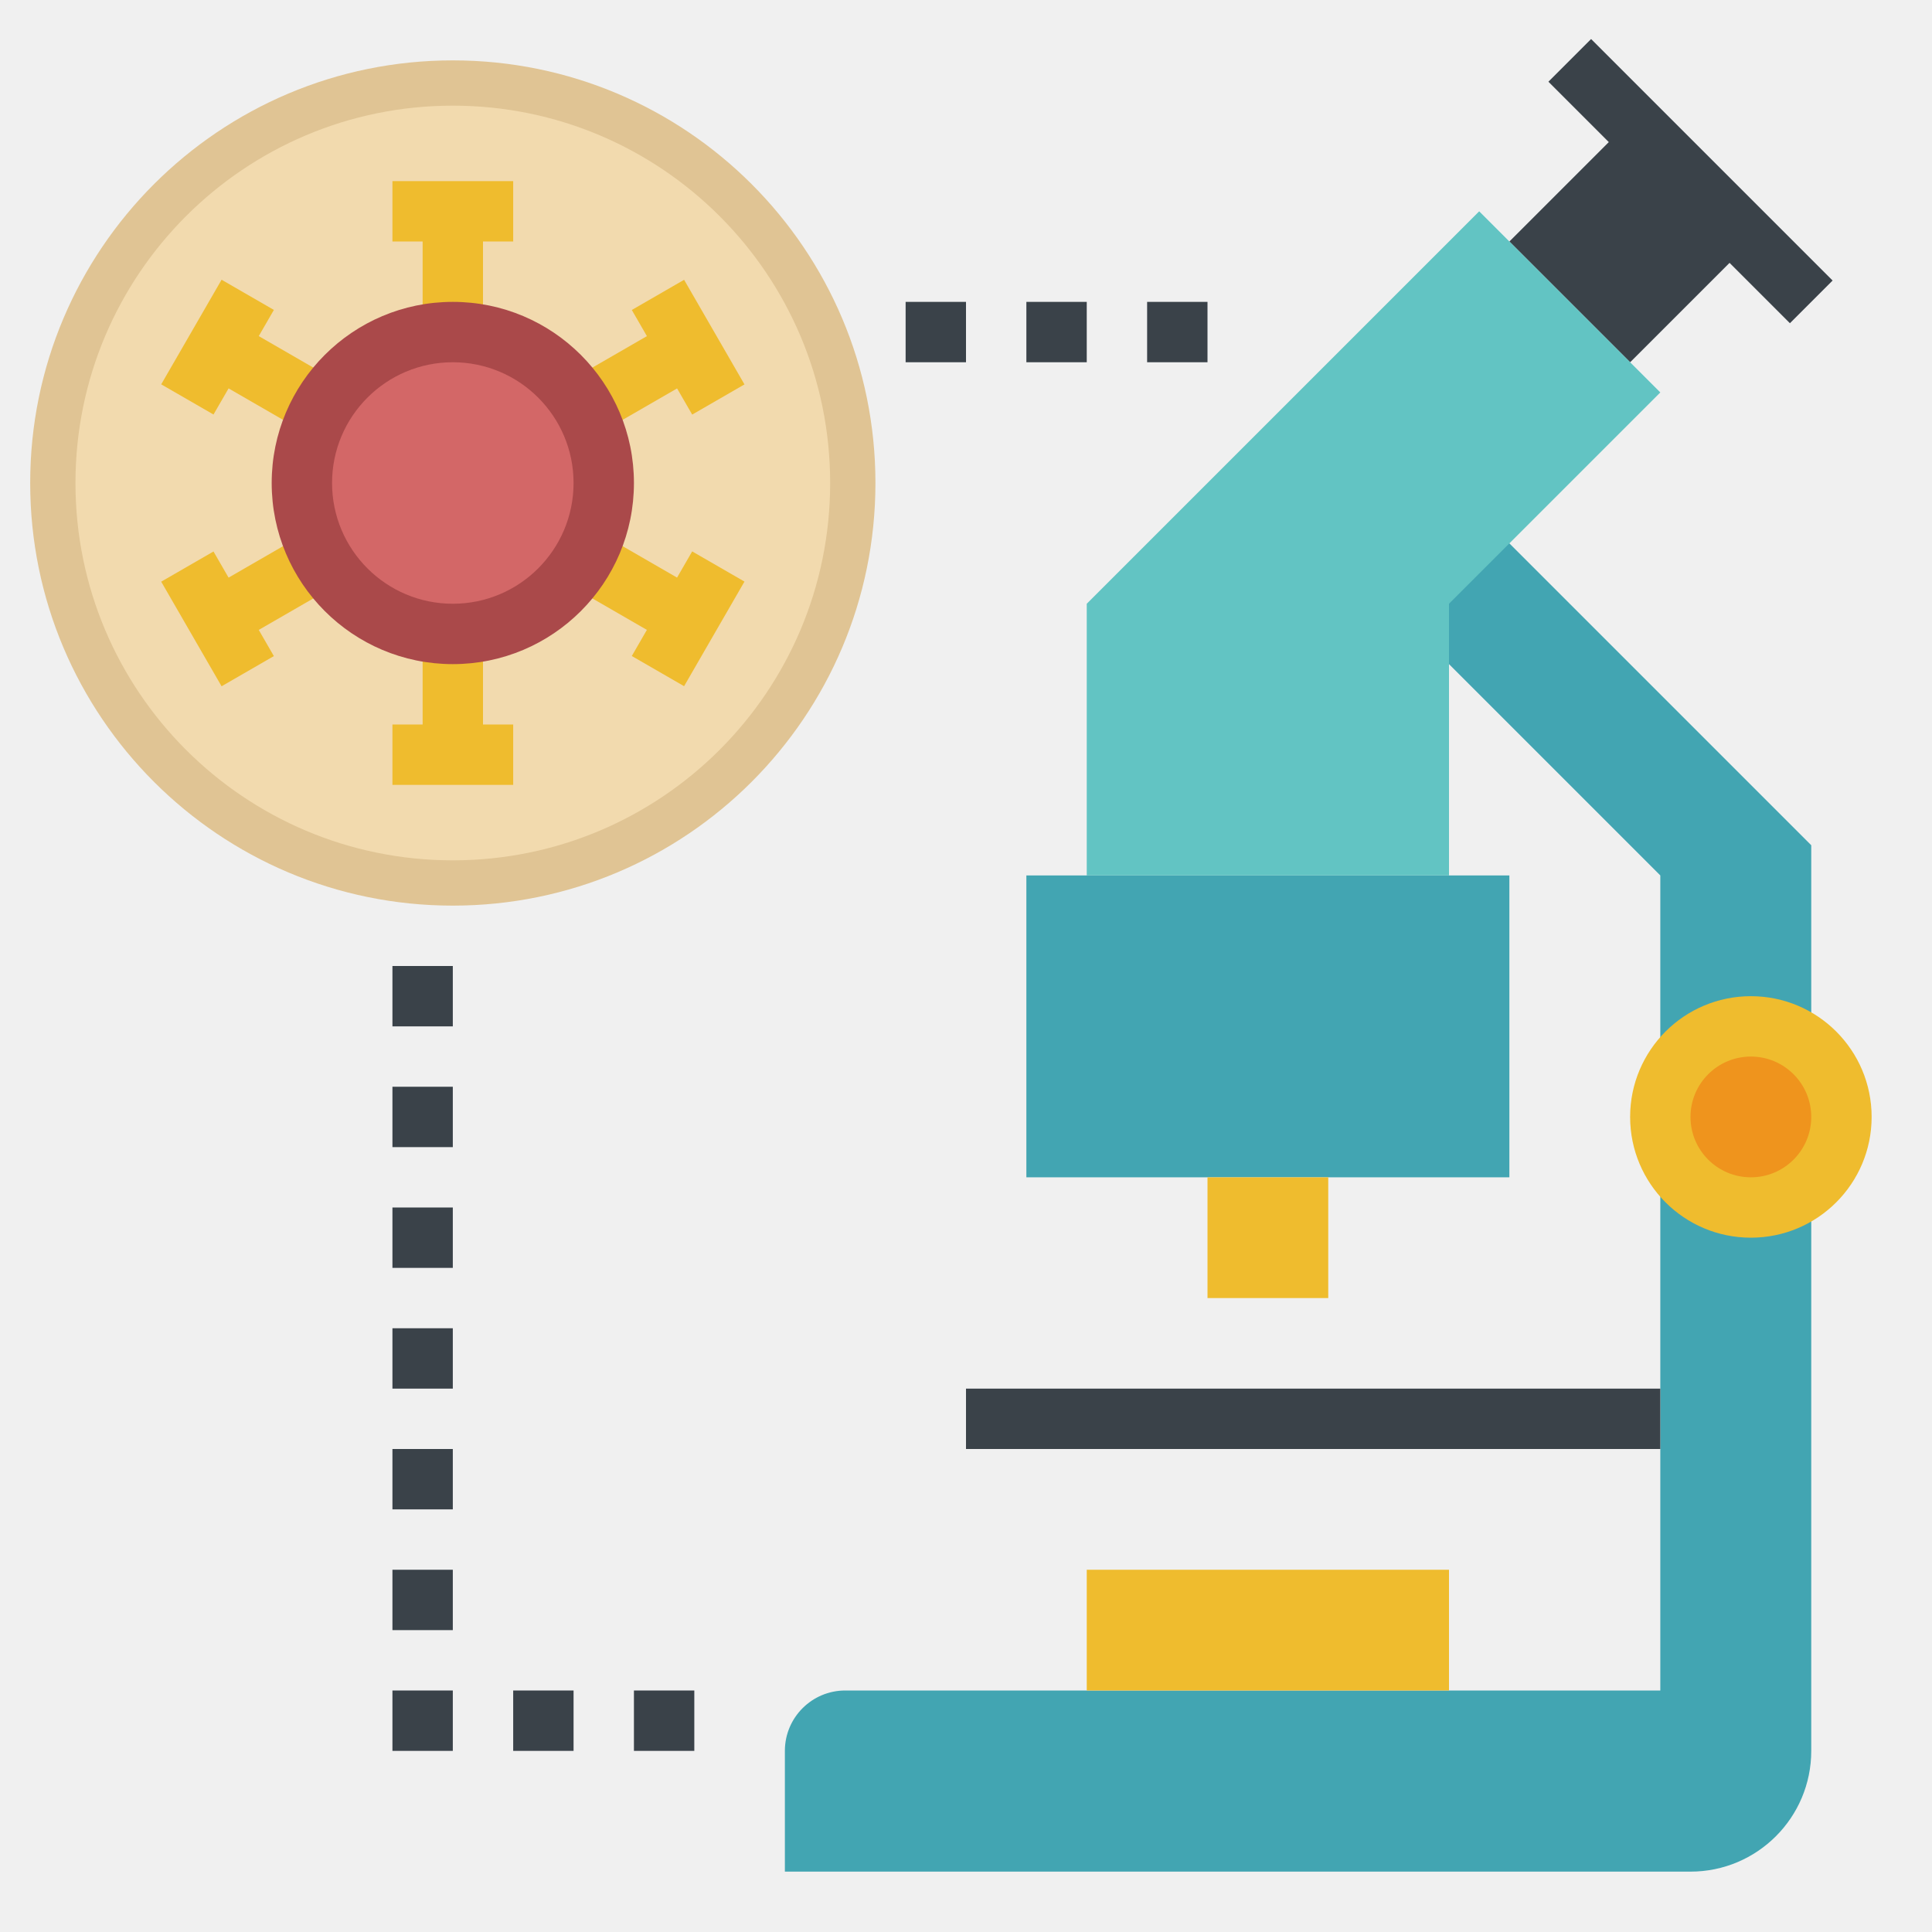
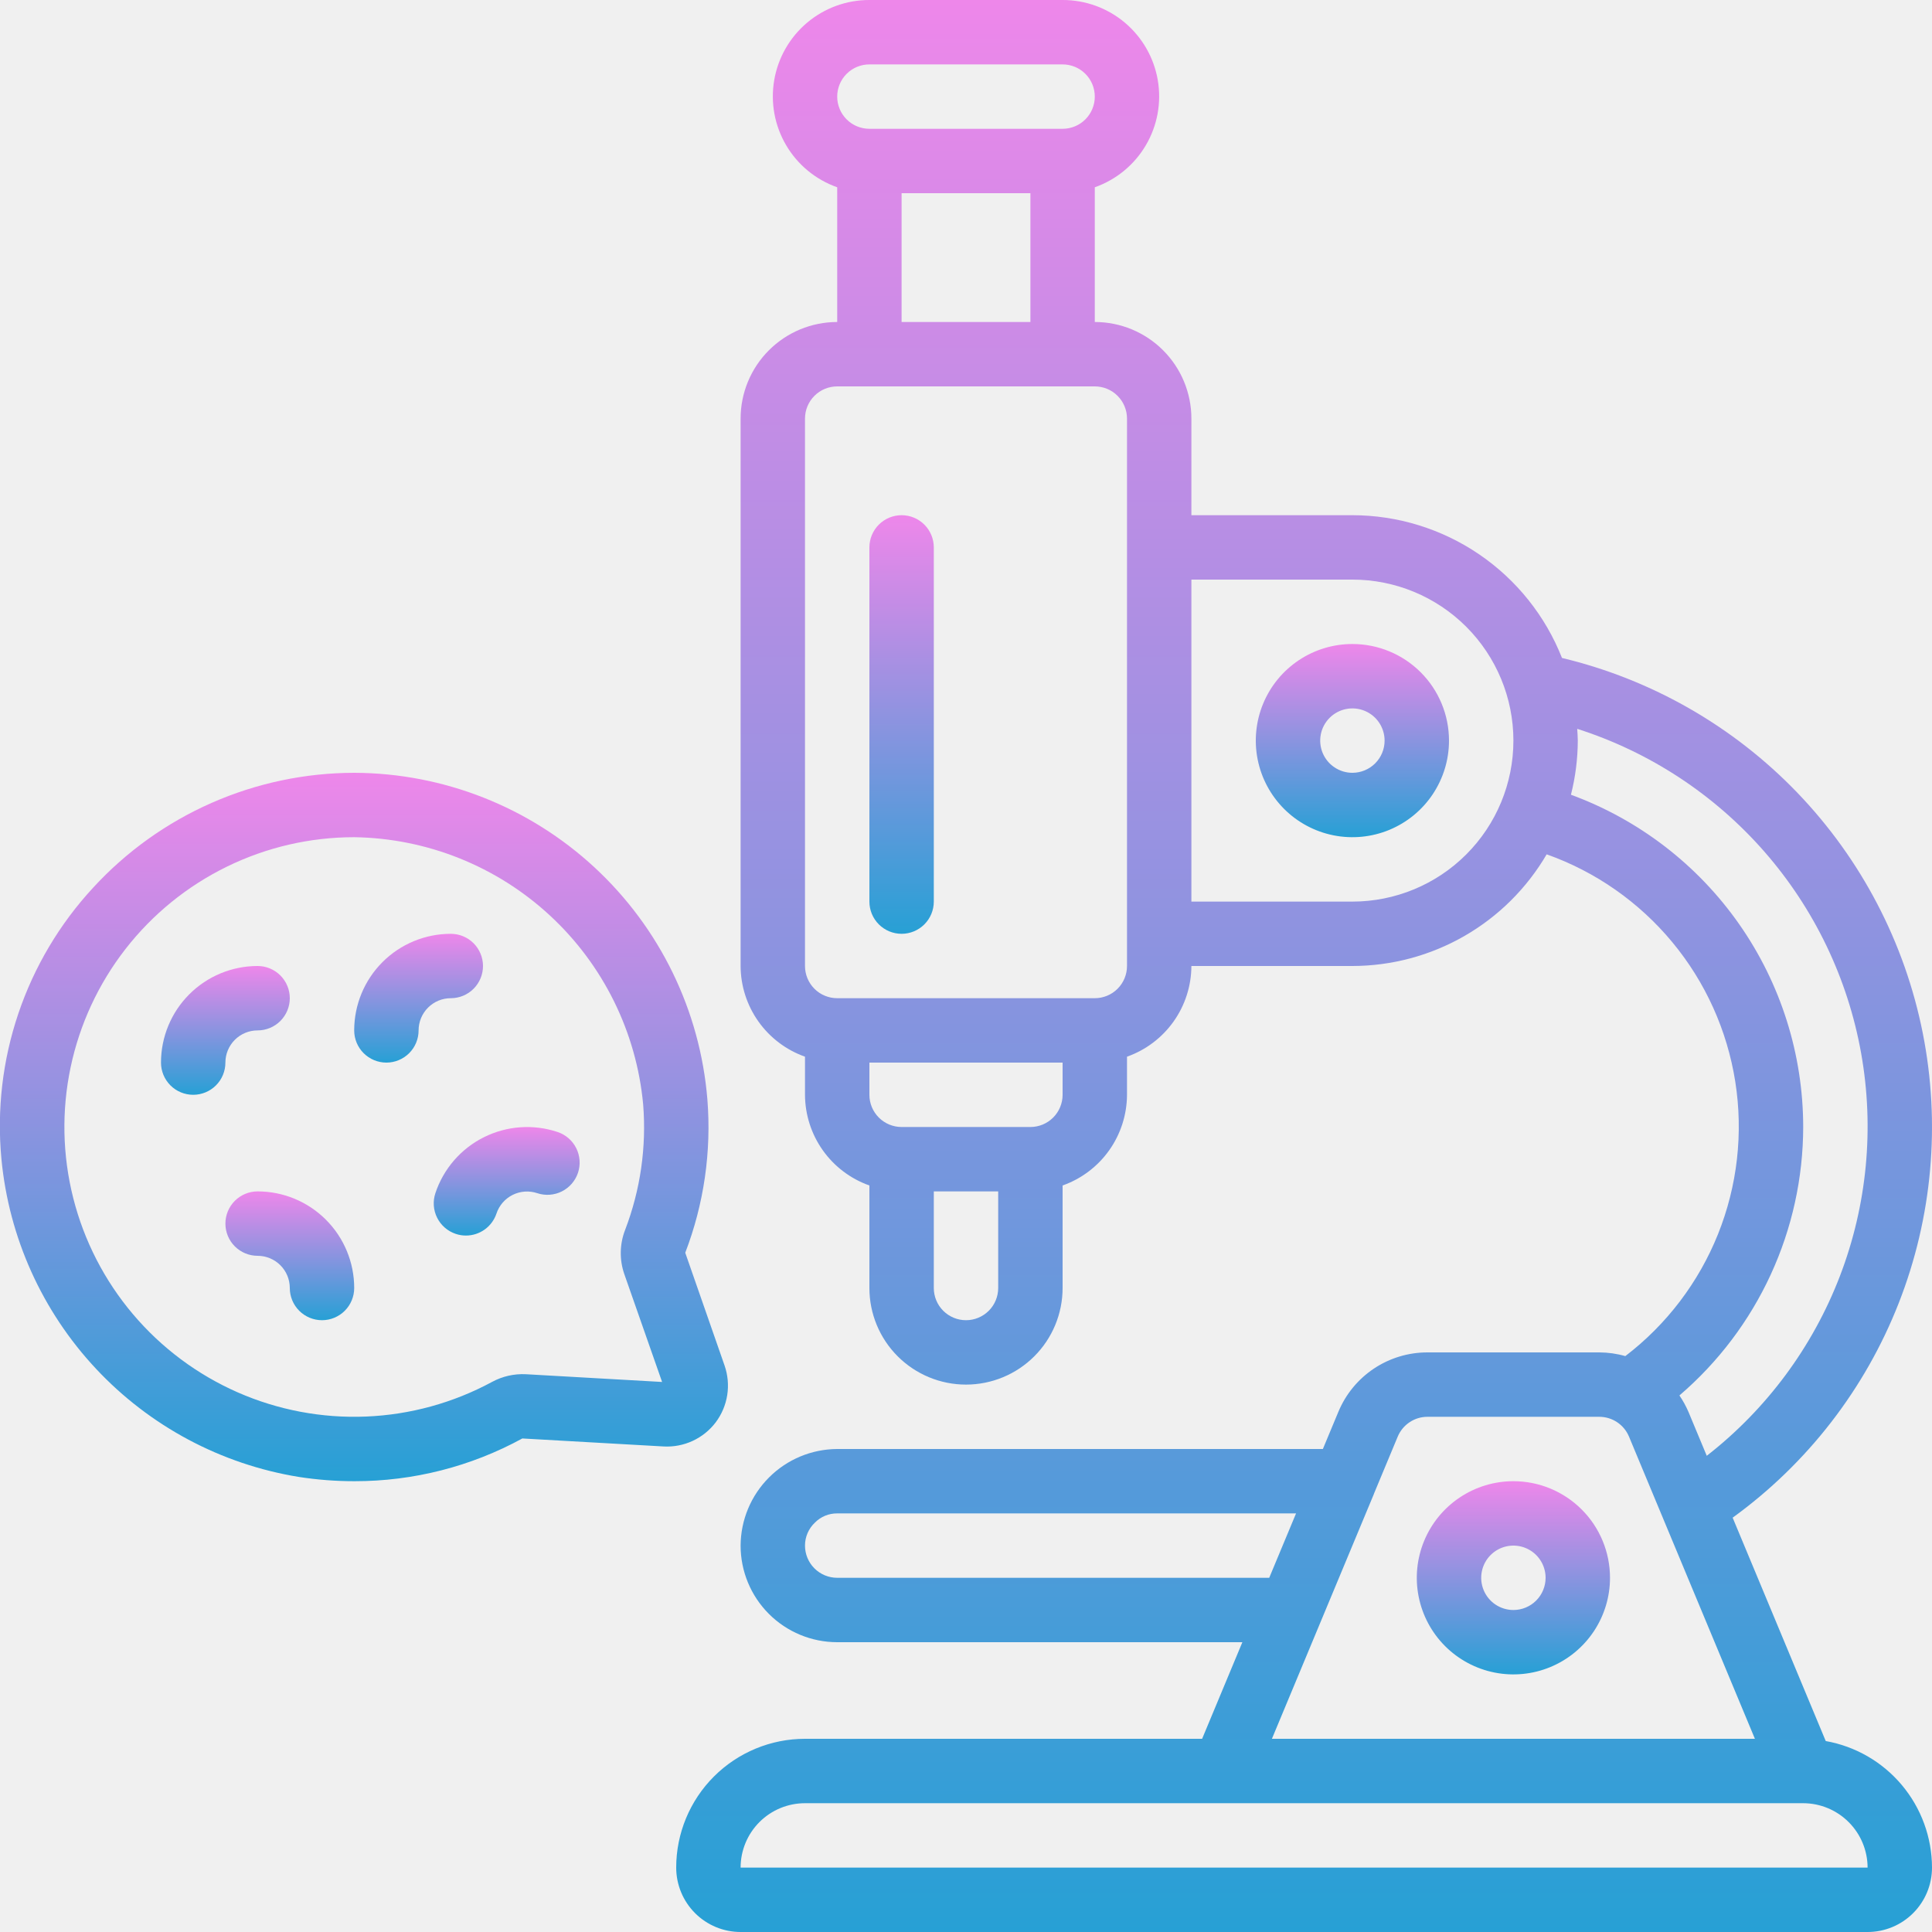
- <svg xmlns="http://www.w3.org/2000/svg" enable-background="new 0 0 64 64" viewBox="0 0 64 64">
-   <path d="m29 16c0 7.732-6.268 14-14 14s-14-6.268-14-14 6.268-14 14-14c7.733 0 14 6.268 14 14z" fill="#e0c494" />
-   <path d="m27.5 16c0 6.904-5.596 12.5-12.5 12.5-6.903 0-12.5-5.596-12.5-12.5s5.597-12.5 12.5-12.5c6.904 0 12.5 5.596 12.5 12.5z" fill="#f2daae" />
-   <g fill="#efbc2e">
-     <path d="m14 7h2v4h-2z" />
-     <path d="m13 6h4v2h-4z" />
-     <path d="m7.938 10.5h2v4h-2z" transform="matrix(.5 -.866 .866 .5 -6.3564 13.9901)" />
-     <path d="m5.206 10.5h4.001v2h-4.001z" transform="matrix(.4999 -.8661 .8661 .4999 -6.3562 11.9919)" />
-     <path d="m6.938 18.5h4v2h-4z" transform="matrix(.8661 -.4999 .4999 .8661 -8.5514 7.0799)" />
-     <path d="m6.206 18.5h2v4.001h-2z" transform="matrix(.8661 -.4999 .4999 .8661 -9.2833 6.348)" />
-     <path d="m14 21h2v4h-2z" />
-     <path d="m13 24h4v2h-4z" />
-     <path d="m20.063 17.5h2v4h-2z" transform="matrix(.5 -.866 .866 .5 -6.3563 27.9903)" />
-     <path d="m20.795 19.5h4.001v2h-4.001z" transform="matrix(.4999 -.8661 .8661 .4999 -6.3552 29.9937)" />
-     <path d="m19.063 11.5h4v2h-4z" transform="matrix(.8661 -.4999 .4999 .8661 -3.4281 12.2039)" />
-     <path d="m21.795 9.5h2v4.001h-2z" transform="matrix(.8661 -.4999 .4999 .8661 -2.6962 12.9358)" />
+ <svg xmlns="http://www.w3.org/2000/svg" width="170" height="170" viewBox="0 0 170 170" fill="none">
+   <g clip-path="url(#clip0)">
+     <path d="M160.65 153.198L152.459 133.543C159.032 128.78 164.102 122.232 167.067 114.675C170.032 107.118 170.768 98.87 169.188 90.907C167.607 82.945 163.776 75.603 158.15 69.751C152.523 63.9 145.337 59.785 137.442 57.894C135.981 54.193 133.441 51.017 130.153 48.777C126.864 46.537 122.979 45.337 119 45.333H104.833V36.833C104.833 34.579 103.938 32.417 102.344 30.823C100.75 29.229 98.588 28.333 96.333 28.333V16.479C98.222 15.813 99.815 14.501 100.829 12.774C101.843 11.047 102.213 9.017 101.874 7.043C101.534 5.069 100.507 3.28 98.975 1.99C97.442 0.701 95.503 -0.004 93.5 -2.12634e-08H76.5C74.497 -0.004 72.558 0.701 71.025 1.99C69.493 3.28 68.466 5.069 68.126 7.043C67.787 9.017 68.157 11.047 69.171 12.774C70.185 14.501 71.778 15.813 73.667 16.479V28.333C71.412 28.333 69.25 29.229 67.656 30.823C66.062 32.417 65.167 34.579 65.167 36.833V85C65.174 86.752 65.722 88.458 66.737 89.887C67.751 91.315 69.182 92.395 70.833 92.979V96.333C70.841 98.085 71.389 99.792 72.403 101.22C73.418 102.648 74.848 103.728 76.5 104.312V113.333C76.5 115.588 77.395 117.75 78.99 119.344C80.584 120.938 82.746 121.833 85 121.833C87.254 121.833 89.416 120.938 91.01 119.344C92.605 117.75 93.5 115.588 93.5 113.333V104.312C95.152 103.728 96.582 102.648 97.597 101.22C98.611 99.792 99.159 98.085 99.167 96.333V92.979C100.818 92.395 102.249 91.315 103.263 89.887C104.278 88.458 104.826 86.752 104.833 85H119C122.459 84.995 125.856 84.085 128.854 82.362C131.853 80.638 134.348 78.16 136.094 75.174C140.406 76.707 144.224 79.376 147.145 82.9C150.067 86.422 151.983 90.669 152.692 95.19C153.401 99.712 152.876 104.341 151.173 108.589C149.47 112.837 146.651 116.546 143.015 119.326C142.27 119.112 141.499 119.003 140.723 119H125.61C123.932 118.997 122.29 119.493 120.893 120.424C119.496 121.355 118.408 122.68 117.765 124.23L116.402 127.5H73.667C71.416 127.511 69.26 128.41 67.669 130.002C66.077 131.594 65.178 133.749 65.167 136C65.167 138.254 66.062 140.416 67.656 142.01C69.25 143.604 71.412 144.5 73.667 144.5H109.318L105.777 153H70.833C67.828 153 64.945 154.194 62.819 156.319C60.694 158.445 59.5 161.328 59.5 164.333C59.5 165.836 60.097 167.278 61.16 168.34C62.222 169.403 63.664 170 65.167 170H164.333C165.836 170 167.278 169.403 168.34 168.34C169.403 167.278 170 165.836 170 164.333C169.994 161.676 169.055 159.104 167.346 157.069C165.637 155.033 163.267 153.663 160.65 153.198ZM76.5 5.667H93.5C94.251 5.667 94.972 5.965 95.504 6.497C96.035 7.028 96.333 7.749 96.333 8.5C96.333 9.251 96.035 9.972 95.504 10.504C94.972 11.035 94.251 11.333 93.5 11.333H76.5C75.749 11.333 75.028 11.035 74.496 10.504C73.965 9.972 73.667 9.251 73.667 8.5C73.667 7.749 73.965 7.028 74.496 6.497C75.028 5.965 75.749 5.667 76.5 5.667ZM79.333 17H90.667V28.333H79.333V17ZM87.833 113.333C87.833 114.085 87.535 114.805 87.004 115.337C86.472 115.868 85.751 116.167 85 116.167C84.249 116.167 83.528 115.868 82.996 115.337C82.465 114.805 82.167 114.085 82.167 113.333V104.833H87.833V113.333ZM93.5 96.333C93.5 97.085 93.201 97.805 92.67 98.337C92.139 98.868 91.418 99.167 90.667 99.167H79.333C78.582 99.167 77.861 98.868 77.33 98.337C76.799 97.805 76.5 97.085 76.5 96.333V93.5H93.5V96.333ZM99.167 85C99.167 85.751 98.868 86.472 98.337 87.004C97.805 87.535 97.085 87.833 96.333 87.833H73.667C72.915 87.833 72.195 87.535 71.663 87.004C71.132 86.472 70.833 85.751 70.833 85V36.833C70.833 36.082 71.132 35.361 71.663 34.83C72.195 34.298 72.915 34 73.667 34H96.333C97.085 34 97.805 34.298 98.337 34.83C98.868 35.361 99.167 36.082 99.167 36.833V85ZM119 79.333H104.833V51H119C122.757 51 126.361 52.493 129.017 55.149C131.674 57.806 133.167 61.409 133.167 65.167C133.167 68.924 131.674 72.527 129.017 75.184C126.361 77.841 122.757 79.333 119 79.333V79.333ZM158.667 99.167C158.662 92.787 156.699 86.564 153.045 81.335C149.39 76.107 144.219 72.126 138.23 69.93C138.624 68.372 138.827 66.773 138.833 65.167C138.833 64.818 138.799 64.478 138.782 64.132C145.15 66.167 150.841 69.901 155.244 74.931C159.646 79.962 162.592 86.098 163.765 92.679C164.937 99.26 164.292 106.036 161.899 112.278C159.505 118.519 155.453 123.989 150.181 128.098L148.569 124.23C148.351 123.725 148.086 123.242 147.775 122.788C151.185 119.868 153.923 116.245 155.803 112.168C157.683 108.091 158.66 103.656 158.667 99.167V99.167ZM73.667 138.833C72.915 138.833 72.195 138.535 71.663 138.003C71.132 137.472 70.833 136.751 70.833 136C70.833 135.622 70.909 135.247 71.059 134.9C71.209 134.552 71.428 134.239 71.703 133.98C71.959 133.719 72.265 133.513 72.602 133.373C72.939 133.234 73.302 133.163 73.667 133.167H114.042L111.681 138.833H73.667ZM120.898 131.444V131.43L122.989 126.409C123.205 125.892 123.569 125.451 124.036 125.141C124.502 124.83 125.05 124.665 125.61 124.667H140.723C141.282 124.667 141.829 124.832 142.294 125.142C142.76 125.452 143.123 125.893 143.338 126.409L154.417 153H111.917L120.898 131.444ZM65.167 164.333C65.167 162.83 65.764 161.389 66.826 160.326C67.889 159.264 69.33 158.667 70.833 158.667H158.667C160.168 158.67 161.608 159.269 162.669 160.331C163.731 161.392 164.33 162.832 164.333 164.333H65.167Z" fill="url(#paint0_linear)" />
+     <path d="M119 56.667C117.319 56.667 115.675 57.165 114.278 58.099C112.88 59.033 111.79 60.361 111.147 61.914C110.504 63.467 110.335 65.176 110.663 66.825C110.991 68.474 111.801 69.988 112.99 71.177C114.178 72.366 115.693 73.175 117.342 73.503C118.991 73.831 120.7 73.663 122.253 73.02C123.806 72.376 125.134 71.287 126.067 69.889C127.001 68.491 127.5 66.848 127.5 65.167C127.5 62.912 126.604 60.75 125.01 59.156C123.416 57.562 121.254 56.667 119 56.667ZM119 68C118.44 68 117.892 67.834 117.426 67.522C116.96 67.211 116.597 66.769 116.382 66.251C116.168 65.733 116.112 65.163 116.221 64.614C116.33 64.064 116.6 63.559 116.997 63.163C117.393 62.767 117.898 62.497 118.447 62.388C118.997 62.279 119.567 62.335 120.084 62.549C120.602 62.764 121.045 63.127 121.356 63.593C121.667 64.058 121.833 64.606 121.833 65.167C121.833 65.918 121.535 66.639 121.003 67.17C120.472 67.701 119.751 68 119 68Z" fill="url(#paint1_linear)" />
+     <path d="M133.167 130.333C131.485 130.333 129.842 130.832 128.444 131.766C127.046 132.7 125.957 134.027 125.314 135.581C124.67 137.134 124.502 138.843 124.83 140.492C125.158 142.14 125.967 143.655 127.156 144.844C128.345 146.032 129.859 146.842 131.508 147.17C133.157 147.498 134.866 147.33 136.419 146.686C137.972 146.043 139.3 144.953 140.234 143.556C141.168 142.158 141.667 140.514 141.667 138.833C141.667 136.579 140.771 134.417 139.177 132.823C137.583 131.229 135.421 130.333 133.167 130.333V130.333ZM133.167 141.667C132.606 141.667 132.058 141.5 131.592 141.189C131.126 140.878 130.763 140.435 130.549 139.918C130.334 139.4 130.278 138.83 130.388 138.281C130.497 137.731 130.767 137.226 131.163 136.83C131.559 136.434 132.064 136.164 132.614 136.054C133.163 135.945 133.733 136.001 134.251 136.216C134.768 136.43 135.211 136.793 135.522 137.259C135.834 137.725 136 138.273 136 138.833C136 139.585 135.701 140.305 135.17 140.837C134.639 141.368 133.918 141.667 133.167 141.667Z" fill="url(#paint2_linear)" />
+     <path d="M62.977 125.154C63.507 124.447 63.855 123.621 63.991 122.748C64.126 121.875 64.044 120.982 63.753 120.147L60.296 110.231C61.945 105.933 62.61 101.321 62.243 96.733C61.604 88.926 58.061 81.643 52.312 76.323C46.563 71.003 39.028 68.033 31.195 68H31.167C26.846 68.006 22.572 68.908 18.617 70.649C14.662 72.39 11.111 74.932 8.189 78.115C5.244 81.302 3.003 85.074 1.614 89.185C0.225 93.296 -0.283 97.654 0.125 101.974C0.779 108.877 3.703 115.367 8.439 120.431C13.175 125.495 19.456 128.845 26.299 129.959C27.916 130.208 29.55 130.334 31.187 130.333C36.35 130.341 41.431 129.048 45.962 126.573L58.384 127.276C59.265 127.326 60.144 127.158 60.945 126.788C61.746 126.418 62.444 125.857 62.977 125.154ZM46.288 120.921C45.247 120.867 44.21 121.101 43.294 121.598C39.879 123.444 36.089 124.486 32.211 124.645C28.332 124.804 24.469 124.076 20.915 122.516C17.361 120.955 14.211 118.605 11.703 115.642C9.195 112.68 7.397 109.184 6.445 105.421C5.493 101.658 5.412 97.728 6.21 93.929C7.007 90.131 8.661 86.564 11.045 83.502C13.429 80.439 16.481 77.961 19.968 76.257C23.455 74.552 27.285 73.666 31.167 73.667H31.189C37.578 73.765 43.705 76.22 48.394 80.561C53.083 84.901 56.003 90.821 56.593 97.183C56.894 100.933 56.352 104.703 55.007 108.216C54.521 109.464 54.495 110.844 54.933 112.109L58.259 121.601L46.288 120.921Z" fill="url(#paint3_linear)" />
+     <path d="M79.333 45.333C78.582 45.333 77.861 45.632 77.33 46.163C76.799 46.695 76.5 47.415 76.5 48.167V79.333C76.5 80.085 76.799 80.805 77.33 81.337C77.861 81.868 78.582 82.167 79.333 82.167C80.085 82.167 80.805 81.868 81.337 81.337C81.868 80.805 82.167 80.085 82.167 79.333V48.167C82.167 47.415 81.868 46.695 81.337 46.163C80.805 45.632 80.085 45.333 79.333 45.333Z" fill="url(#paint4_linear)" />
+     <path d="M22.666 90.667C23.418 90.667 24.139 90.368 24.67 89.837C25.201 89.305 25.5 88.585 25.5 87.833C25.5 87.082 25.201 86.361 24.67 85.83C24.139 85.299 23.418 85 22.666 85C20.412 85 18.25 85.895 16.656 87.49C15.062 89.084 14.166 91.246 14.166 93.5C14.166 94.251 14.465 94.972 14.996 95.504C15.528 96.035 16.248 96.333 17 96.333C17.751 96.333 18.472 96.035 19.003 95.504C19.535 94.972 19.833 94.251 19.833 93.5C19.833 92.749 20.132 92.028 20.663 91.496C21.194 90.965 21.915 90.667 22.666 90.667V90.667Z" fill="url(#paint5_linear)" />
+     <path d="M42.5 85C42.5 84.249 42.201 83.528 41.67 82.996C41.139 82.465 40.418 82.167 39.666 82.167C37.412 82.167 35.25 83.062 33.656 84.656C32.062 86.25 31.166 88.412 31.166 90.667C31.166 91.418 31.465 92.139 31.996 92.67C32.528 93.201 33.248 93.5 34 93.5C34.751 93.5 35.472 93.201 36.003 92.67C36.535 92.139 36.833 91.418 36.833 90.667C36.833 89.915 37.132 89.195 37.663 88.663C38.194 88.132 38.915 87.833 39.666 87.833C40.418 87.833 41.139 87.535 41.67 87.004C42.201 86.472 42.5 85.751 42.5 85Z" fill="url(#paint6_linear)" />
+     <path d="M22.667 104.833C21.915 104.833 21.195 105.132 20.663 105.663C20.132 106.195 19.834 106.915 19.834 107.667C19.834 108.418 20.132 109.139 20.663 109.67C21.195 110.201 21.915 110.5 22.667 110.5C23.418 110.5 24.139 110.799 24.67 111.33C25.202 111.861 25.5 112.582 25.5 113.333C25.5 114.085 25.799 114.805 26.33 115.337C26.861 115.868 27.582 116.167 28.334 116.167C29.085 116.167 29.806 115.868 30.337 115.337C30.868 114.805 31.167 114.085 31.167 113.333C31.167 111.079 30.271 108.917 28.677 107.323C27.083 105.729 24.921 104.833 22.667 104.833Z" fill="url(#paint7_linear)" />
+     <path d="M49.062 99.606C48.003 99.253 46.884 99.112 45.77 99.192C44.656 99.271 43.569 99.57 42.571 100.07C41.572 100.569 40.682 101.261 39.951 102.105C39.22 102.95 38.662 103.929 38.31 104.989C38.073 105.702 38.128 106.479 38.464 107.15C38.8 107.822 39.388 108.333 40.1 108.571C40.39 108.669 40.693 108.719 40.999 108.718C41.593 108.718 42.172 108.531 42.654 108.183C43.136 107.836 43.496 107.346 43.685 106.783C43.802 106.429 43.988 106.102 44.232 105.821C44.476 105.539 44.773 105.309 45.106 105.142C45.439 104.976 45.802 104.876 46.174 104.85C46.545 104.824 46.918 104.871 47.272 104.989C47.986 105.227 48.764 105.171 49.437 104.834C50.11 104.497 50.621 103.907 50.859 103.193C51.096 102.479 51.04 101.7 50.703 101.027C50.367 100.355 49.776 99.843 49.062 99.606V99.606Z" fill="url(#paint8_linear)" />
  </g>
-   <path d="m21 16c0 3.313-2.687 6-6 6s-6-2.687-6-6 2.687-6 6-6 6 2.687 6 6z" fill="#aa494a" />
-   <path d="m19 16c0 2.208-1.791 4-4 4-2.208 0-4-1.791-4-4 0-2.208 1.791-4 4-4s4 1.792 4 4z" fill="#d36767" />
-   <path d="m51.172 5.172h5.657v5.657h-5.657z" fill="#3a4249" transform="matrix(.7071 -.7071 .7071 .7071 10.1595 40.5272)" />
-   <path d="m55.001.343h2v11.314h-2z" fill="#3a4249" transform="matrix(.7071 -.7071 .7071 .7071 12.1595 41.3557)" />
-   <path d="m49 17 11 11v30c0 2.209-1.791 4-4 4h-30v-4c0-1.104.896-2 2-2h27v-27l-9-9z" fill="#42a5b2" />
-   <path d="m34 29h16v10h-16z" fill="#42a5b2" />
-   <path d="m36 29v-9l13-13 6 6-7 7v9z" fill="#62c4c3" />
-   <path d="m40 39h4v4h-4z" fill="#efbc2e" />
-   <path d="m32 46h23v2h-23z" fill="#3a4249" />
-   <path d="m36 52h12v4h-12z" fill="#efbc2e" />
-   <path d="m62 37c0 2.209-1.791 4-4 4s-4-1.791-4-4 1.791-4 4-4 4 1.791 4 4z" fill="#efbc2e" />
-   <path d="m60 37c0 1.104-.895 2-2 2-1.104 0-2-.895-2-2 0-1.104.895-2 2-2s2 .896 2 2z" fill="#ef941d" />
-   <path d="m13 32h2v2h-2z" fill="#3a4249" />
-   <path d="m13 36h2v2h-2z" fill="#3a4249" />
-   <path d="m13 40h2v2h-2z" fill="#3a4249" />
-   <path d="m13 44h2v2h-2z" fill="#3a4249" />
-   <path d="m13 48h2v2h-2z" fill="#3a4249" />
-   <path d="m13 52h2v2h-2z" fill="#3a4249" />
-   <path d="m13 56h2v2h-2z" fill="#3a4249" />
-   <path d="m17 56h2v2h-2z" fill="#3a4249" />
-   <path d="m21 56h2v2h-2z" fill="#3a4249" />
-   <path d="m30 10h2v2h-2z" fill="#3a4249" />
-   <path d="m34 10h2v2h-2z" fill="#3a4249" />
-   <path d="m38 10h2v2h-2z" fill="#3a4249" />
+   <defs>
+     <linearGradient id="paint0_linear" x1="114.75" y1="-1.52588e-05" x2="114.75" y2="170" gradientUnits="userSpaceOnUse">
+       <stop stop-color="#EE87EA" />
+       <stop offset="1" stop-color="#27A0D5" />
+     </linearGradient>
+     <linearGradient id="paint1_linear" x1="119" y1="56.667" x2="119" y2="73.667" gradientUnits="userSpaceOnUse">
+       <stop stop-color="#EE87EA" />
+       <stop offset="1" stop-color="#27A0D5" />
+     </linearGradient>
+     <linearGradient id="paint2_linear" x1="133.167" y1="130.333" x2="133.167" y2="147.333" gradientUnits="userSpaceOnUse">
+       <stop stop-color="#EE87EA" />
+       <stop offset="1" stop-color="#27A0D5" />
+     </linearGradient>
+     <linearGradient id="paint3_linear" x1="32.021" y1="68" x2="32.021" y2="130.333" gradientUnits="userSpaceOnUse">
+       <stop stop-color="#EE87EA" />
+       <stop offset="1" stop-color="#27A0D5" />
+     </linearGradient>
+     <linearGradient id="paint4_linear" x1="79.333" y1="45.333" x2="79.333" y2="82.167" gradientUnits="userSpaceOnUse">
+       <stop stop-color="#EE87EA" />
+       <stop offset="1" stop-color="#27A0D5" />
+     </linearGradient>
+     <linearGradient id="paint5_linear" x1="19.833" y1="85" x2="19.833" y2="96.333" gradientUnits="userSpaceOnUse">
+       <stop stop-color="#EE87EA" />
+       <stop offset="1" stop-color="#27A0D5" />
+     </linearGradient>
+     <linearGradient id="paint6_linear" x1="36.833" y1="82.167" x2="36.833" y2="93.5" gradientUnits="userSpaceOnUse">
+       <stop stop-color="#EE87EA" />
+       <stop offset="1" stop-color="#27A0D5" />
+     </linearGradient>
+     <linearGradient id="paint7_linear" x1="25.5" y1="104.833" x2="25.5" y2="116.167" gradientUnits="userSpaceOnUse">
+       <stop stop-color="#EE87EA" />
+       <stop offset="1" stop-color="#27A0D5" />
+     </linearGradient>
+     <linearGradient id="paint8_linear" x1="44.584" y1="99.17" x2="44.584" y2="108.718" gradientUnits="userSpaceOnUse">
+       <stop stop-color="#EE87EA" />
+       <stop offset="1" stop-color="#27A0D5" />
+     </linearGradient>
+     <clipPath id="clip0">
+       <rect width="170" height="170" fill="white" />
+     </clipPath>
+   </defs>
</svg>
